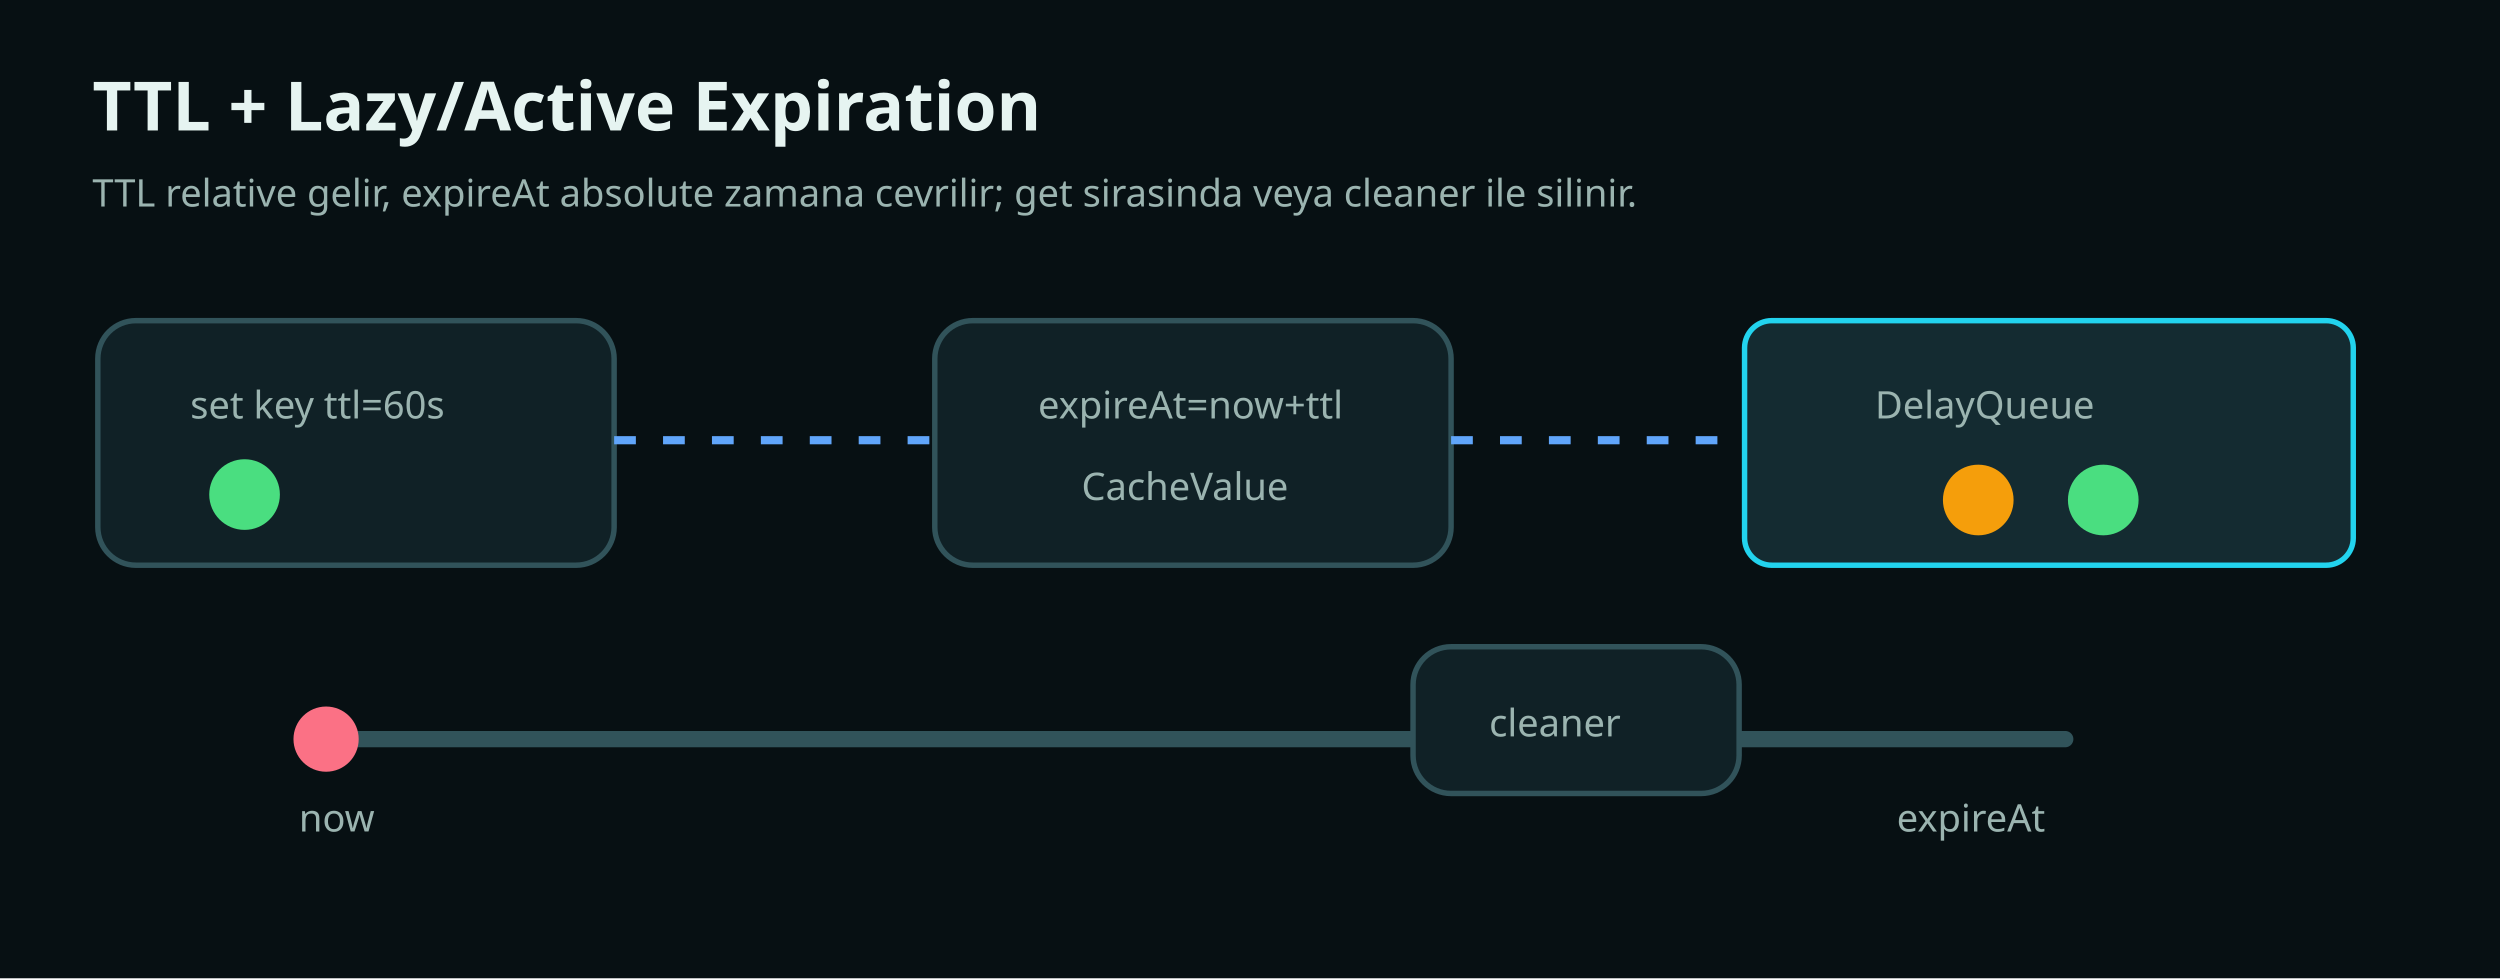
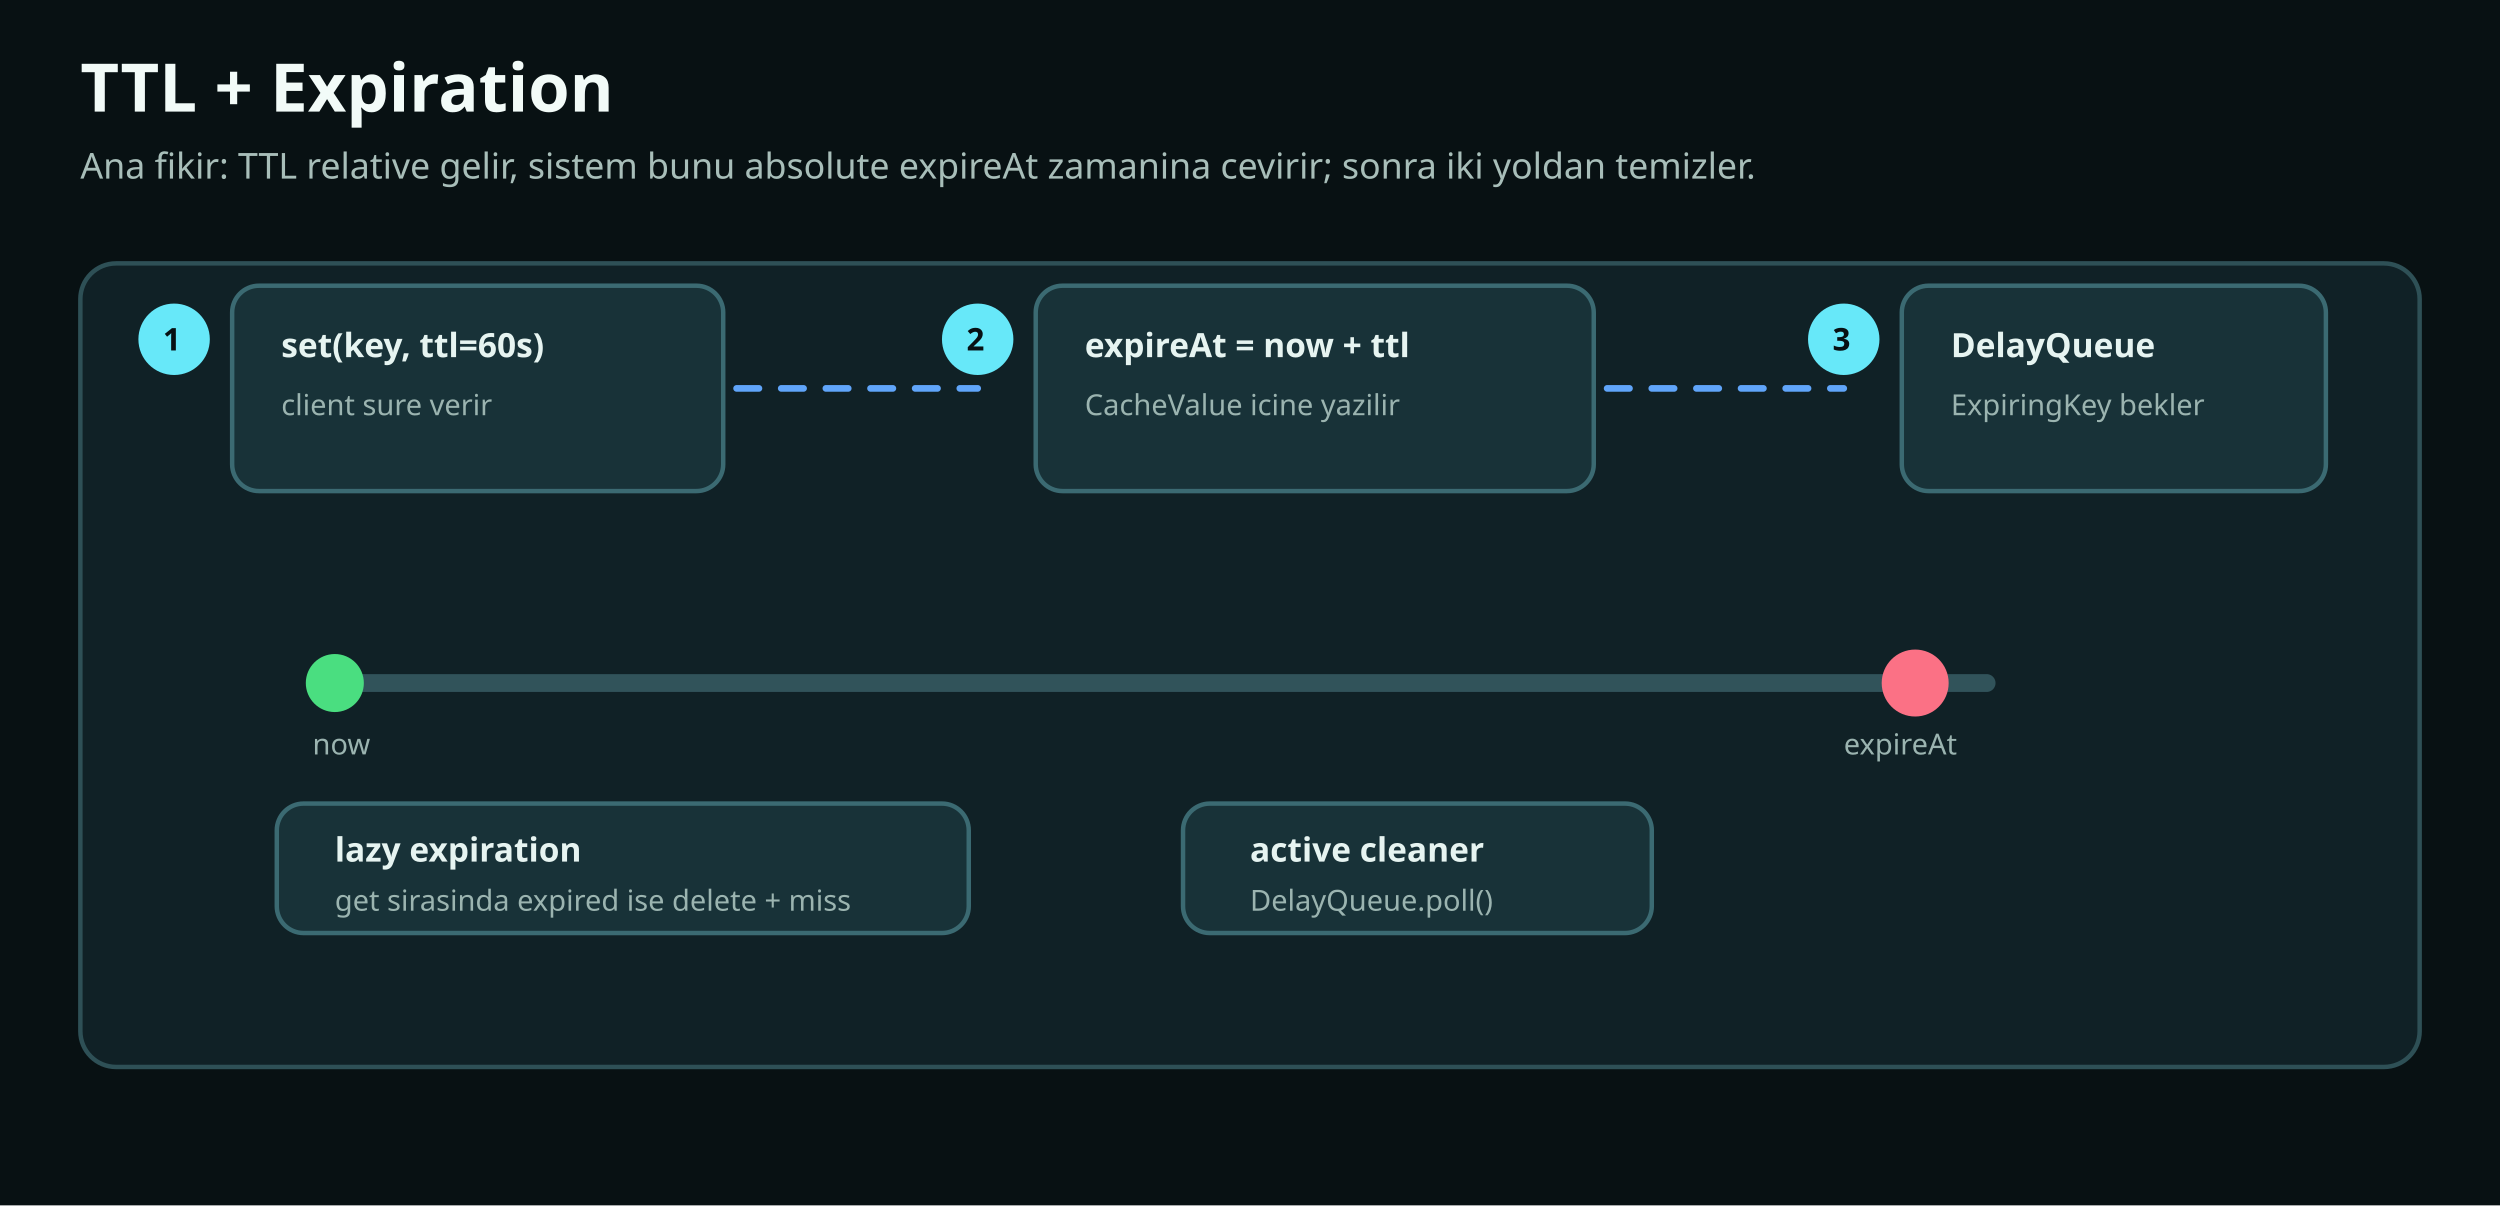
- <svg xmlns="http://www.w3.org/2000/svg" width="920" height="360" viewBox="0 0 920 360" role="img" aria-labelledby="title desc">
+ <svg xmlns="http://www.w3.org/2000/svg" width="1120" height="540" viewBox="0 0 1120 540" role="img" aria-labelledby="title desc">
  <style>
-     .bg{fill:#071013}.t{fill:#e6f4f1;font:700 25px system-ui}.s{fill:#9bb4b0;font:500 14px system-ui}.b{fill:#102126;stroke:#31535a;stroke-width:2;rx:14}.q{fill:#142b31;stroke:#22d3ee;stroke-width:2;rx:10}.hot{fill:#4ade80}.old{fill:#f59e0b}.bad{fill:#fb7185}.line{stroke:#60a5fa;stroke-width:3;stroke-dasharray:8 10;fill:none;animation:dash 1s linear infinite}.tick{animation:tick 5s linear infinite}.clean{animation:clean 5s ease-in-out infinite}.fade{animation:fade 5s ease-in-out infinite}@keyframes dash{to{stroke-dashoffset:-18}}@keyframes tick{0%{transform:translateX(0)}100%{transform:translateX(520px)}}@keyframes clean{0%,55%{transform:translateX(0);opacity:.6}70%,88%{transform:translateX(170px);opacity:1}100%{transform:translateX(0);opacity:.6}}@keyframes fade{0%,70%{opacity:1}88%,100%{opacity:.15}}
+     .bg{fill:#081113}.title{fill:#f2fbf8;font:700 30px system-ui}.sub{fill:#a8beb9;font:500 16px system-ui}.card{fill:#102126;stroke:#2e5056;stroke-width:2;rx:16}.step{fill:#183238;stroke:#3b6a72;stroke-width:2;rx:12}.txt{fill:#e6f4f1;font:600 15px system-ui}.muted{fill:#9bb4b0;font:500 13px system-ui}.num{fill:#071013;font:800 14px system-ui}.badge{fill:#67e8f9}.good{fill:#4ade80}.warn{fill:#f59e0b}.bad{fill:#fb7185}.arrow{fill:none;stroke:#60a5fa;stroke-width:3;stroke-linecap:round;stroke-dasharray:10 10;animation:dash 1.1s linear infinite}.cursor{animation:cursor 7s linear infinite}.cleaner{animation:cleaner 7s ease-in-out infinite}.fade{animation:fade 7s ease-in-out infinite}@keyframes dash{to{stroke-dashoffset:-20}}@keyframes cursor{0%{transform:translateX(0)}100%{transform:translateX(700px)}}@keyframes cleaner{0%,55%{transform:translateX(0);opacity:.45}70%,88%{transform:translateX(250px);opacity:1}100%{transform:translateX(0);opacity:.45}}@keyframes fade{0%,70%{opacity:1}86%,100%{opacity:.18}}
  </style>
-   <rect class="bg" width="920" height="360" />
-   <text class="t" x="34" y="48">TTL + Lazy/Active Expiration</text>
-   <text class="s" x="34" y="76">TTL relative gelir, expireAt absolute zamana cevrilir; get sirasinda veya cleaner ile silinir.</text>
-   <rect class="b" x="36" y="118" width="190" height="90" />
-   <text class="s" x="70" y="154">set key ttl=60s</text>
-   <circle class="hot" cx="90" cy="182" r="13" />
-   <path class="line" d="M226 162 H344" />
-   <rect class="b" x="344" y="118" width="190" height="90" />
-   <text class="s" x="382" y="154">expireAt=now+ttl</text>
-   <text class="s" x="398" y="184">CacheValue</text>
-   <path class="line" d="M534 162 H642" />
-   <rect class="q" x="642" y="118" width="224" height="90" />
-   <text class="s" x="690" y="154">DelayQueue</text>
-   <circle class="old fade" cx="728" cy="184" r="13" />
-   <circle class="hot" cx="774" cy="184" r="13" />
-   <line x1="120" y1="272" x2="760" y2="272" stroke="#31535a" stroke-width="6" stroke-linecap="round" />
-   <circle class="tick bad" cx="120" cy="272" r="12" />
-   <text class="s" x="110" y="306">now</text>
-   <text class="s" x="698" y="306">expireAt</text>
-   <rect class="b clean" x="520" y="238" width="120" height="54" />
-   <text class="s" x="548" y="271">cleaner</text>
+   <rect class="bg" width="1120" height="540" />
+   <text class="title" x="36" y="50">TTL + Expiration</text>
+   <text class="sub" x="36" y="80">Ana fikir: TTL relative gelir, sistem bunu absolute expireAt zamanina cevirir; sonra iki yoldan temizler.</text>
+   <rect class="card" x="36" y="118" width="1048" height="360" />
+   <g>
+     <circle class="badge" cx="78" cy="152" r="16" />
+     <text class="num" x="73" y="157">1</text>
+     <rect class="step" x="104" y="128" width="220" height="92" />
+     <text class="txt" x="126" y="160">set(key, ttl=60s)</text>
+     <text class="muted" x="126" y="186">client sure verir</text>
+   </g>
+   <path class="arrow" d="M330 174 H438" />
+   <g>
+     <circle class="badge" cx="438" cy="152" r="16" />
+     <text class="num" x="433" y="157">2</text>
+     <rect class="step" x="464" y="128" width="250" height="92" />
+     <text class="txt" x="486" y="160">expireAt = now + ttl</text>
+     <text class="muted" x="486" y="186">CacheValue icine yazilir</text>
+   </g>
+   <path class="arrow" d="M720 174 H826" />
+   <g>
+     <circle class="badge" cx="826" cy="152" r="16" />
+     <text class="num" x="821" y="157">3</text>
+     <rect class="step" x="852" y="128" width="190" height="92" />
+     <text class="txt" x="874" y="160">DelayQueue</text>
+     <text class="muted" x="874" y="186">ExpiringKey bekler</text>
+   </g>
+   <line x1="150" y1="306" x2="890" y2="306" stroke="#31535a" stroke-width="8" stroke-linecap="round" />
+   <circle class="good cursor" cx="150" cy="306" r="13" />
+   <text class="muted" x="140" y="338">now</text>
+   <text class="muted" x="826" y="338">expireAt</text>
+   <circle class="bad fade" cx="858" cy="306" r="15" />
+   <rect class="step cleaner" x="530" y="360" width="210" height="58" />
+   <text class="txt" x="560" y="386">active cleaner</text>
+   <text class="muted" x="560" y="408">DelayQueue.poll()</text>
+   <rect class="step" x="124" y="360" width="310" height="58" />
+   <text class="txt" x="150" y="386">lazy expiration</text>
+   <text class="muted" x="150" y="408">get sirasinda expired ise delete + miss</text>
</svg>
